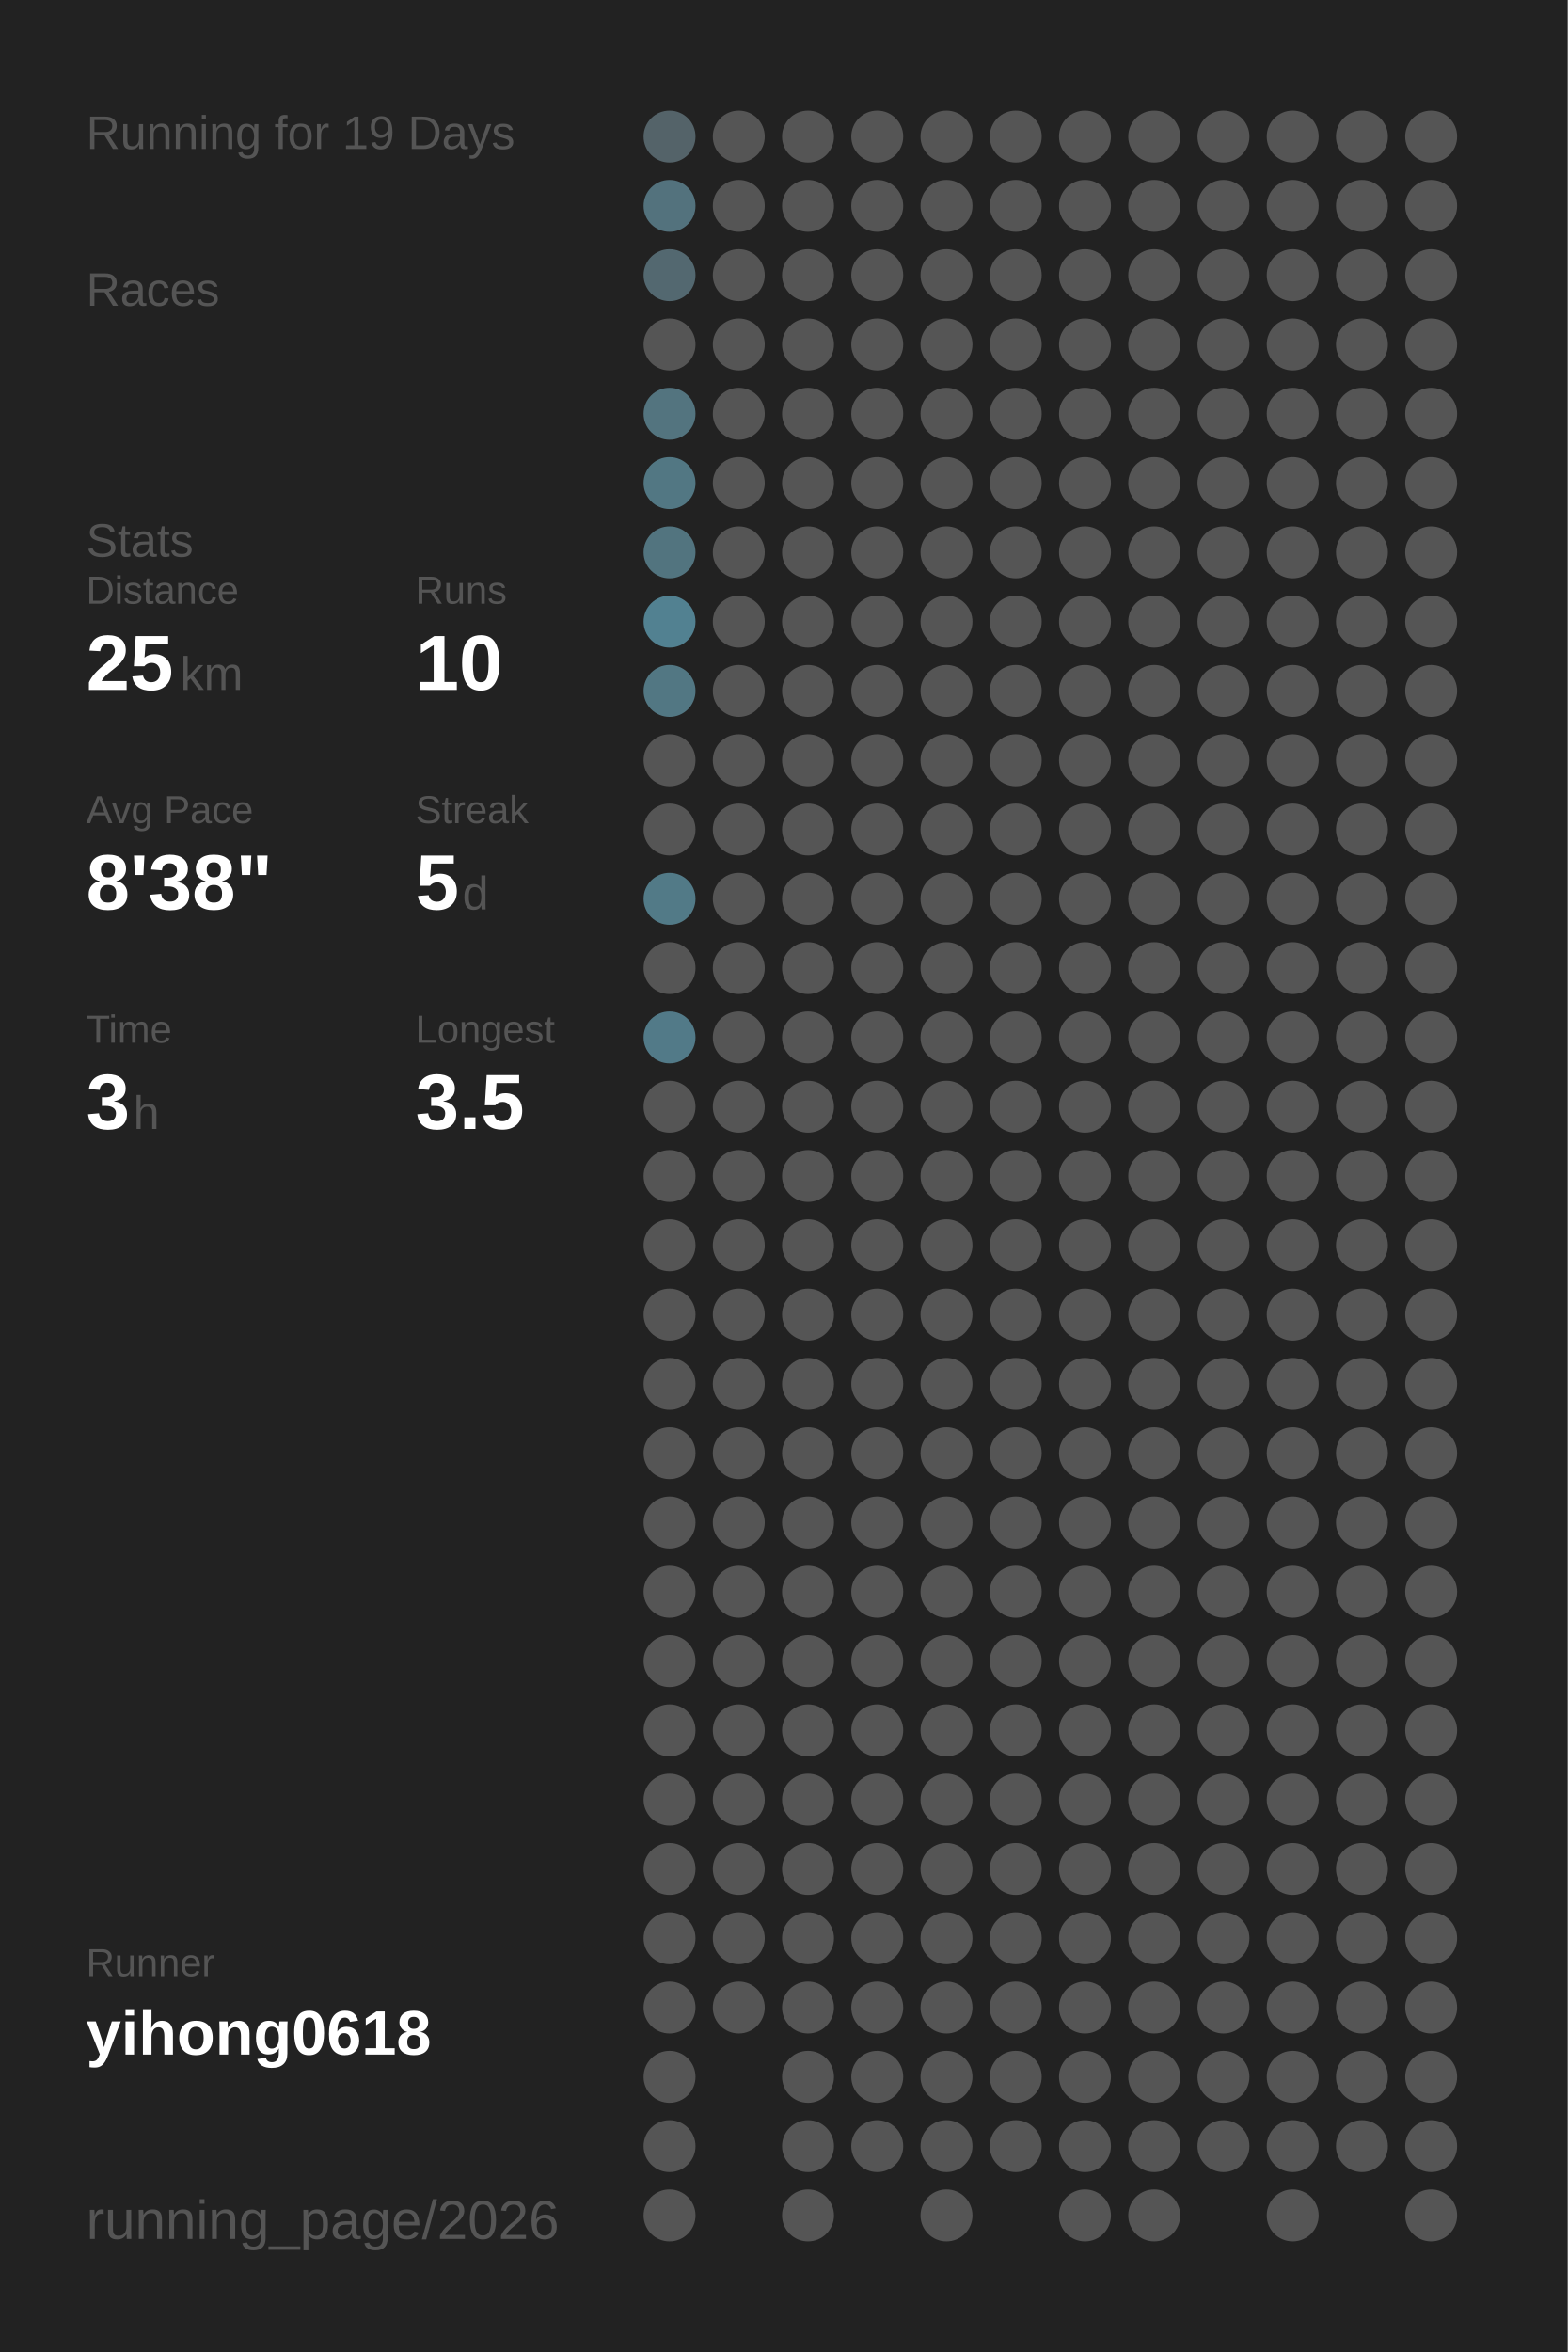
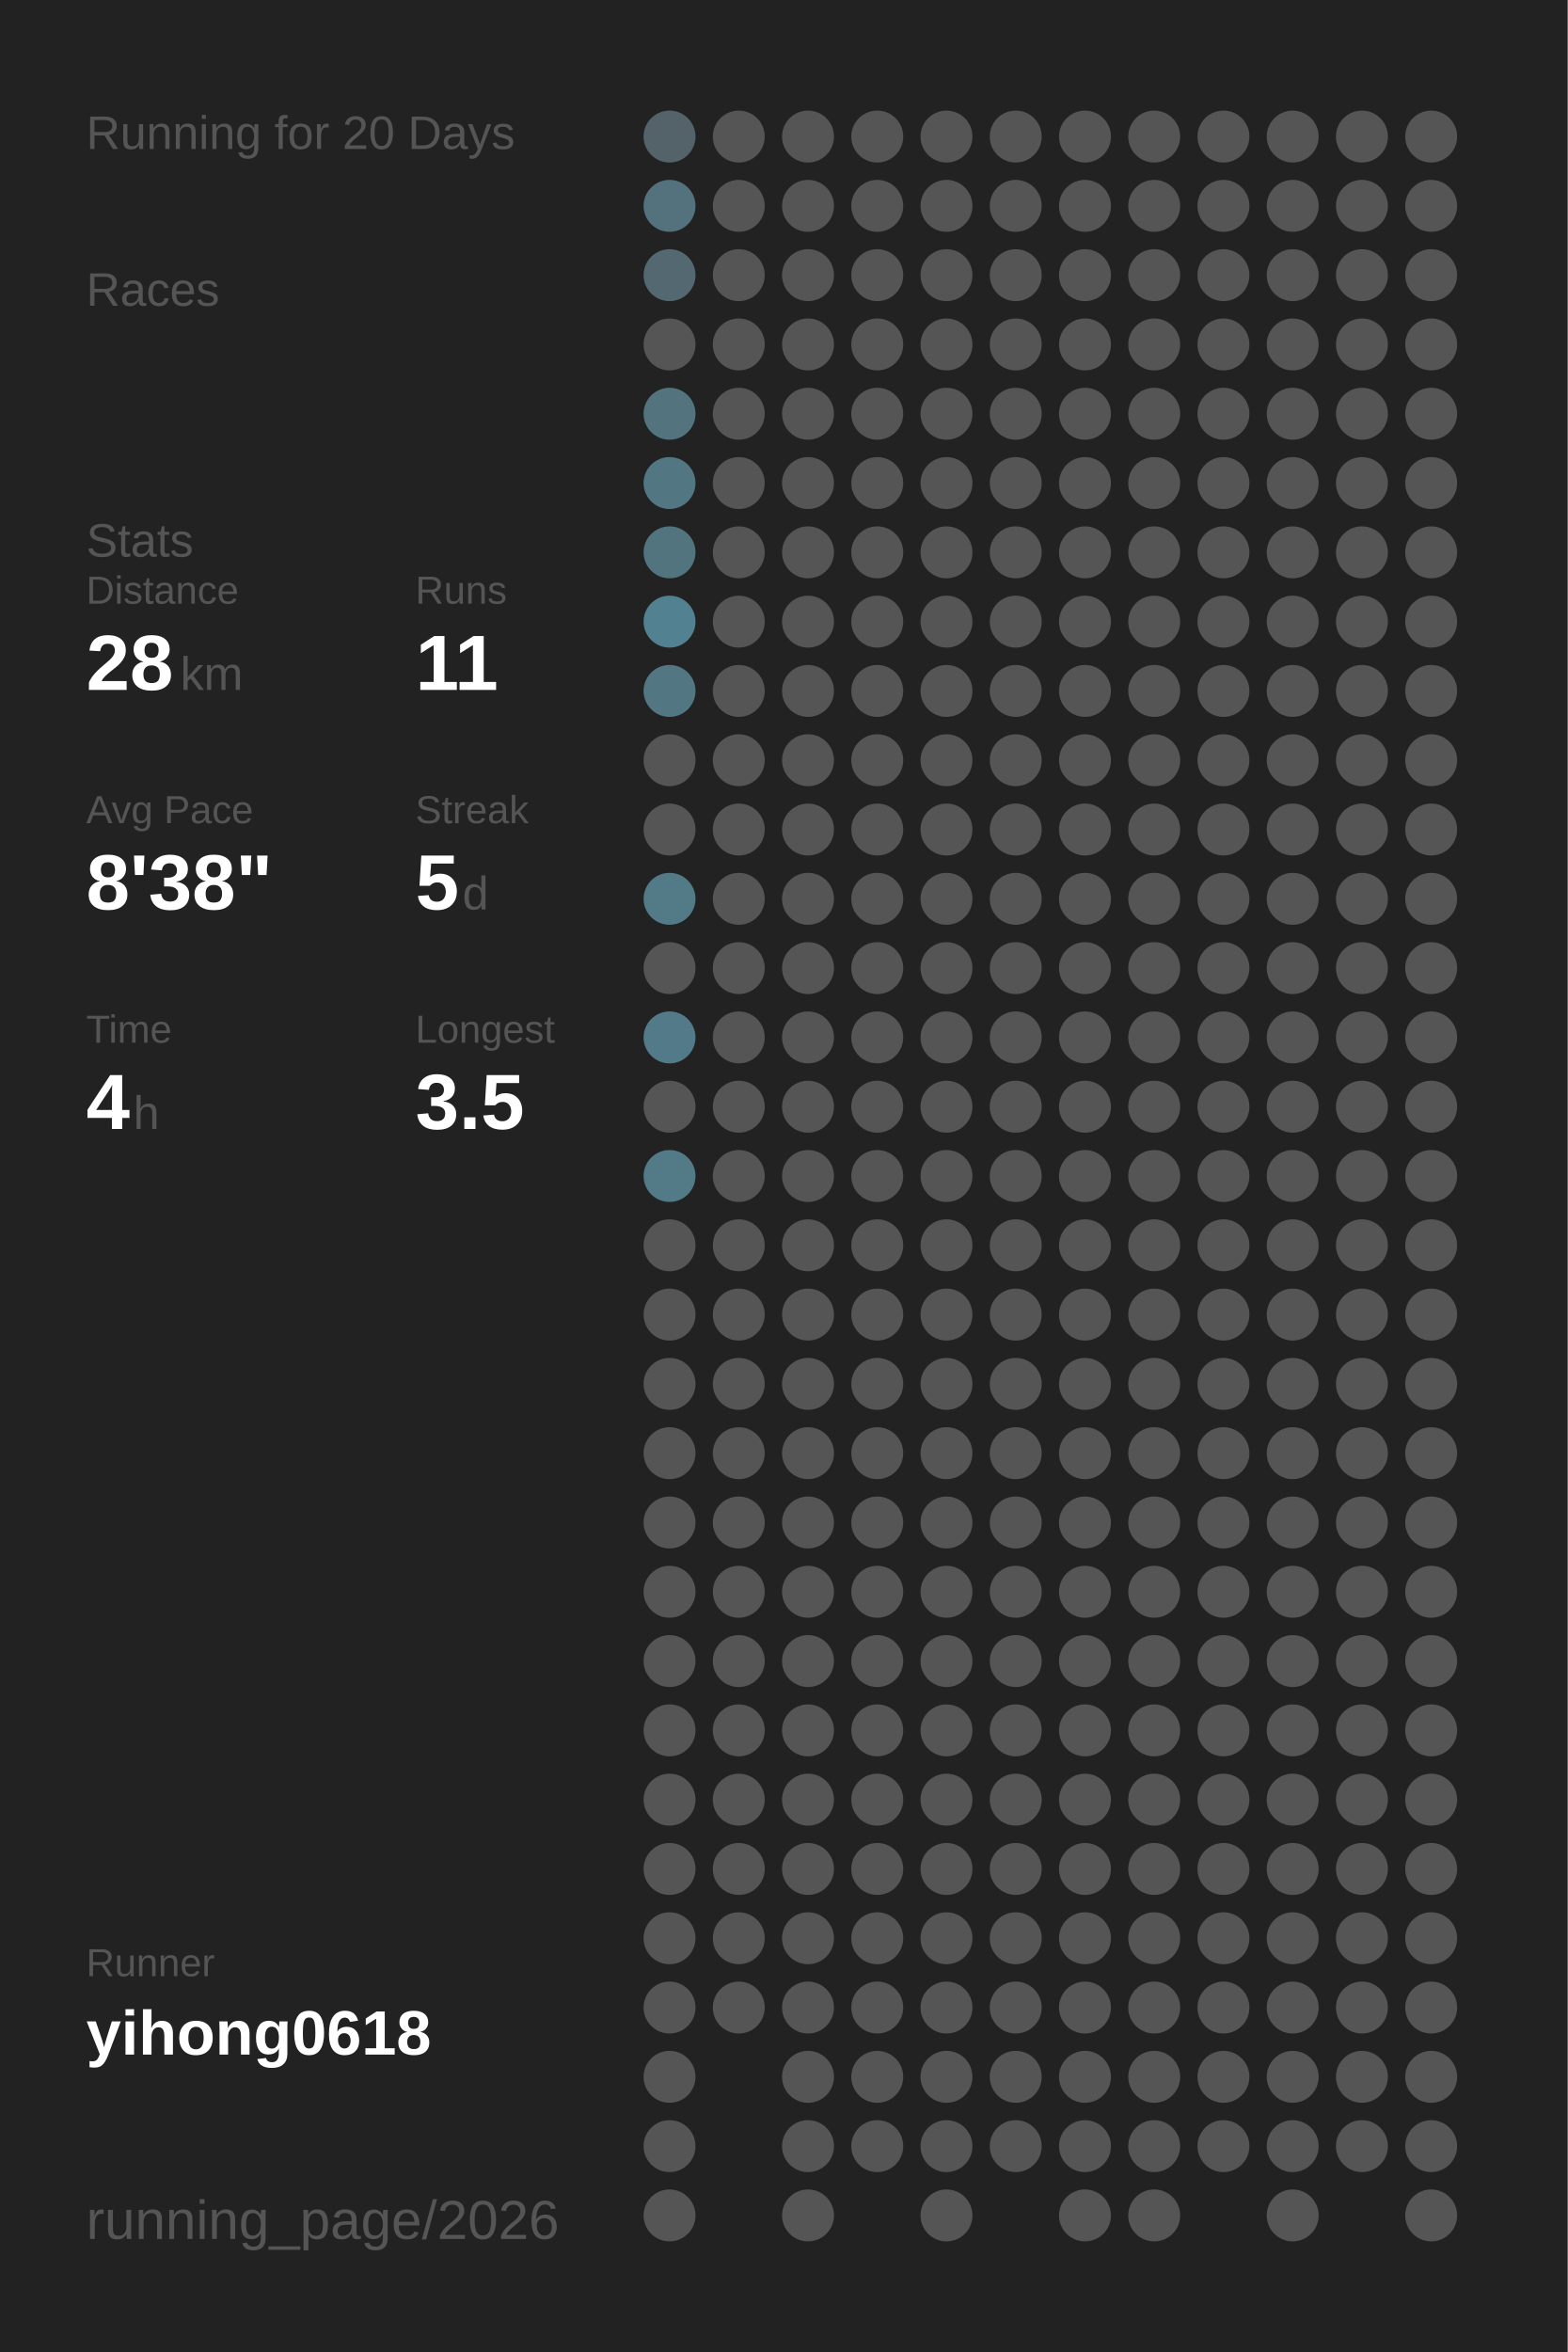
<svg xmlns="http://www.w3.org/2000/svg" baseProfile="full" height="300mm" version="1.1" viewBox="0,0,200,300" width="200mm">
  <defs />
  <rect fill="#222222" height="300" width="200" x="0" y="0" />
-   <text fill="#555555" style="font-size:6px; font-family:Arial;" x="11" y="19">Running for 19 Days</text>
+   <text fill="#555555" style="font-size:6px; font-family:Arial;" x="11" y="19">Running for 20 Days</text>
  <text fill="#555555" style="font-size:6px; font-family:Arial;" x="11" y="39">Races</text>
  <text fill="#555555" style="font-size:6px; font-family:Arial;" x="11" y="71">Stats</text>
  <text fill="#555555" style="font-size:5px; font-family:Arial;" x="11" y="77">Distance</text>
-   <text fill="#FFFFFF" style="font-size:10px; font-family:Arial; font-weight:bold;" x="11" y="88">25</text>
+   <text fill="#FFFFFF" style="font-size:10px; font-family:Arial; font-weight:bold;" x="11" y="88">28</text>
  <text fill="#555555" style="font-size:6px; font-family:Arial;" x="23" y="88">km</text>
  <text fill="#555555" style="font-size:5px; font-family:Arial;" x="53" y="77">Runs</text>
-   <text fill="#FFFFFF" style="font-size:10px; font-family:Arial; font-weight:bold;" x="53" y="88">10</text>
+   <text fill="#FFFFFF" style="font-size:10px; font-family:Arial; font-weight:bold;" x="53" y="88">11</text>
  <text fill="#555555" style="font-size:5px; font-family:Arial;" x="11" y="105">Avg Pace</text>
  <text fill="#FFFFFF" style="font-size:10px; font-family:Arial; font-weight:bold;" x="11" y="116">8'38"</text>
  <text fill="#555555" style="font-size:5px; font-family:Arial;" x="53" y="105">Streak</text>
  <text fill="#FFFFFF" style="font-size:10px; font-family:Arial; font-weight:bold;" x="53" y="116">5</text>
  <text fill="#555555" style="font-size:6px; font-family:Arial;" x="59" y="116">d</text>
  <text fill="#555555" style="font-size:5px; font-family:Arial;" x="11" y="133">Time</text>
-   <text fill="#FFFFFF" style="font-size:10px; font-family:Arial; font-weight:bold;" x="11" y="144">3</text>
+   <text fill="#FFFFFF" style="font-size:10px; font-family:Arial; font-weight:bold;" x="11" y="144">4</text>
  <text fill="#555555" style="font-size:6px; font-family:Arial;" x="17" y="144">h</text>
  <text fill="#555555" style="font-size:5px; font-family:Arial;" x="53" y="133">Longest</text>
  <text fill="#FFFFFF" style="font-size:10px; font-family:Arial; font-weight:bold;" x="53" y="144">3.5</text>
  <text fill="#555555" style="font-size:5px; font-family:Arial;" x="11" y="252.065">Runner</text>
  <text fill="#FFFFFF" style="font-size:8px; font-family:Arial; font-weight:bold;" x="11" y="262.065">yihong0618</text>
  <text fill="#555555" style="font-size:7px; font-family:Arial;" x="11" y="285.581">running_page/2026</text>
  <circle cx="85.417" cy="17.419" fill="#546369" r="3.312" />
  <circle cx="85.417" cy="26.258" fill="#53727d" r="3.312" />
  <circle cx="85.417" cy="35.097" fill="#536870" r="3.312" />
  <circle cx="85.417" cy="43.935" fill="#555555" r="3.312" />
  <circle cx="85.417" cy="52.774" fill="#53747f" r="3.312" />
  <circle cx="85.417" cy="61.613" fill="#527783" r="3.312" />
  <circle cx="85.417" cy="70.452" fill="#52747f" r="3.312" />
  <circle cx="85.417" cy="79.29" fill="#528191" r="3.312" />
  <circle cx="85.417" cy="88.129" fill="#527783" r="3.312" />
  <circle cx="85.417" cy="96.968" fill="#555555" r="3.312" />
  <circle cx="85.417" cy="105.806" fill="#555555" r="3.312" />
  <circle cx="85.417" cy="114.645" fill="#527a87" r="3.312" />
  <circle cx="85.417" cy="123.484" fill="#555555" r="3.312" />
  <circle cx="85.417" cy="132.323" fill="#527a88" r="3.312" />
  <circle cx="85.417" cy="141.161" fill="#555555" r="3.312" />
-   <circle cx="85.417" cy="150" fill="#555555" r="3.312" />
+   <circle cx="85.417" cy="150" fill="#527a87" r="3.312" />
  <circle cx="85.417" cy="158.839" fill="#555555" r="3.312" />
  <circle cx="85.417" cy="167.677" fill="#555555" r="3.312" />
  <circle cx="85.417" cy="176.516" fill="#555555" r="3.312" />
  <circle cx="85.417" cy="185.355" fill="#555555" r="3.312" />
  <circle cx="85.417" cy="194.194" fill="#555555" r="3.312" />
  <circle cx="85.417" cy="203.032" fill="#555555" r="3.312" />
  <circle cx="85.417" cy="211.871" fill="#555555" r="3.312" />
  <circle cx="85.417" cy="220.71" fill="#555555" r="3.312" />
  <circle cx="85.417" cy="229.548" fill="#555555" r="3.312" />
  <circle cx="85.417" cy="238.387" fill="#555555" r="3.312" />
  <circle cx="85.417" cy="247.226" fill="#555555" r="3.312" />
  <circle cx="85.417" cy="256.065" fill="#555555" r="3.312" />
  <circle cx="85.417" cy="264.903" fill="#555555" r="3.312" />
  <circle cx="85.417" cy="273.742" fill="#555555" r="3.312" />
  <circle cx="85.417" cy="282.581" fill="#555555" r="3.312" />
  <circle cx="94.25" cy="17.419" fill="#555555" r="3.312" />
  <circle cx="94.25" cy="26.258" fill="#555555" r="3.312" />
  <circle cx="94.25" cy="35.097" fill="#555555" r="3.312" />
  <circle cx="94.25" cy="43.935" fill="#555555" r="3.312" />
  <circle cx="94.25" cy="52.774" fill="#555555" r="3.312" />
  <circle cx="94.25" cy="61.613" fill="#555555" r="3.312" />
  <circle cx="94.25" cy="70.452" fill="#555555" r="3.312" />
  <circle cx="94.25" cy="79.29" fill="#555555" r="3.312" />
  <circle cx="94.25" cy="88.129" fill="#555555" r="3.312" />
  <circle cx="94.25" cy="96.968" fill="#555555" r="3.312" />
  <circle cx="94.25" cy="105.806" fill="#555555" r="3.312" />
  <circle cx="94.25" cy="114.645" fill="#555555" r="3.312" />
  <circle cx="94.25" cy="123.484" fill="#555555" r="3.312" />
  <circle cx="94.25" cy="132.323" fill="#555555" r="3.312" />
  <circle cx="94.25" cy="141.161" fill="#555555" r="3.312" />
  <circle cx="94.25" cy="150" fill="#555555" r="3.312" />
  <circle cx="94.25" cy="158.839" fill="#555555" r="3.312" />
  <circle cx="94.25" cy="167.677" fill="#555555" r="3.312" />
  <circle cx="94.25" cy="176.516" fill="#555555" r="3.312" />
  <circle cx="94.25" cy="185.355" fill="#555555" r="3.312" />
  <circle cx="94.25" cy="194.194" fill="#555555" r="3.312" />
  <circle cx="94.25" cy="203.032" fill="#555555" r="3.312" />
  <circle cx="94.25" cy="211.871" fill="#555555" r="3.312" />
  <circle cx="94.25" cy="220.71" fill="#555555" r="3.312" />
  <circle cx="94.25" cy="229.548" fill="#555555" r="3.312" />
  <circle cx="94.25" cy="238.387" fill="#555555" r="3.312" />
  <circle cx="94.25" cy="247.226" fill="#555555" r="3.312" />
  <circle cx="94.25" cy="256.065" fill="#555555" r="3.312" />
  <circle cx="103.083" cy="17.419" fill="#555555" r="3.312" />
  <circle cx="103.083" cy="26.258" fill="#555555" r="3.312" />
  <circle cx="103.083" cy="35.097" fill="#555555" r="3.312" />
  <circle cx="103.083" cy="43.935" fill="#555555" r="3.312" />
  <circle cx="103.083" cy="52.774" fill="#555555" r="3.312" />
  <circle cx="103.083" cy="61.613" fill="#555555" r="3.312" />
  <circle cx="103.083" cy="70.452" fill="#555555" r="3.312" />
  <circle cx="103.083" cy="79.29" fill="#555555" r="3.312" />
  <circle cx="103.083" cy="88.129" fill="#555555" r="3.312" />
  <circle cx="103.083" cy="96.968" fill="#555555" r="3.312" />
  <circle cx="103.083" cy="105.806" fill="#555555" r="3.312" />
  <circle cx="103.083" cy="114.645" fill="#555555" r="3.312" />
  <circle cx="103.083" cy="123.484" fill="#555555" r="3.312" />
  <circle cx="103.083" cy="132.323" fill="#555555" r="3.312" />
  <circle cx="103.083" cy="141.161" fill="#555555" r="3.312" />
  <circle cx="103.083" cy="150" fill="#555555" r="3.312" />
  <circle cx="103.083" cy="158.839" fill="#555555" r="3.312" />
  <circle cx="103.083" cy="167.677" fill="#555555" r="3.312" />
  <circle cx="103.083" cy="176.516" fill="#555555" r="3.312" />
  <circle cx="103.083" cy="185.355" fill="#555555" r="3.312" />
  <circle cx="103.083" cy="194.194" fill="#555555" r="3.312" />
  <circle cx="103.083" cy="203.032" fill="#555555" r="3.312" />
  <circle cx="103.083" cy="211.871" fill="#555555" r="3.312" />
  <circle cx="103.083" cy="220.71" fill="#555555" r="3.312" />
  <circle cx="103.083" cy="229.548" fill="#555555" r="3.312" />
  <circle cx="103.083" cy="238.387" fill="#555555" r="3.312" />
  <circle cx="103.083" cy="247.226" fill="#555555" r="3.312" />
  <circle cx="103.083" cy="256.065" fill="#555555" r="3.312" />
  <circle cx="103.083" cy="264.903" fill="#555555" r="3.312" />
  <circle cx="103.083" cy="273.742" fill="#555555" r="3.312" />
  <circle cx="103.083" cy="282.581" fill="#555555" r="3.312" />
  <circle cx="111.917" cy="17.419" fill="#555555" r="3.312" />
  <circle cx="111.917" cy="26.258" fill="#555555" r="3.312" />
  <circle cx="111.917" cy="35.097" fill="#555555" r="3.312" />
  <circle cx="111.917" cy="43.935" fill="#555555" r="3.312" />
  <circle cx="111.917" cy="52.774" fill="#555555" r="3.312" />
  <circle cx="111.917" cy="61.613" fill="#555555" r="3.312" />
  <circle cx="111.917" cy="70.452" fill="#555555" r="3.312" />
  <circle cx="111.917" cy="79.29" fill="#555555" r="3.312" />
  <circle cx="111.917" cy="88.129" fill="#555555" r="3.312" />
  <circle cx="111.917" cy="96.968" fill="#555555" r="3.312" />
  <circle cx="111.917" cy="105.806" fill="#555555" r="3.312" />
  <circle cx="111.917" cy="114.645" fill="#555555" r="3.312" />
  <circle cx="111.917" cy="123.484" fill="#555555" r="3.312" />
  <circle cx="111.917" cy="132.323" fill="#555555" r="3.312" />
  <circle cx="111.917" cy="141.161" fill="#555555" r="3.312" />
  <circle cx="111.917" cy="150" fill="#555555" r="3.312" />
  <circle cx="111.917" cy="158.839" fill="#555555" r="3.312" />
  <circle cx="111.917" cy="167.677" fill="#555555" r="3.312" />
  <circle cx="111.917" cy="176.516" fill="#555555" r="3.312" />
  <circle cx="111.917" cy="185.355" fill="#555555" r="3.312" />
  <circle cx="111.917" cy="194.194" fill="#555555" r="3.312" />
  <circle cx="111.917" cy="203.032" fill="#555555" r="3.312" />
  <circle cx="111.917" cy="211.871" fill="#555555" r="3.312" />
  <circle cx="111.917" cy="220.71" fill="#555555" r="3.312" />
  <circle cx="111.917" cy="229.548" fill="#555555" r="3.312" />
  <circle cx="111.917" cy="238.387" fill="#555555" r="3.312" />
  <circle cx="111.917" cy="247.226" fill="#555555" r="3.312" />
  <circle cx="111.917" cy="256.065" fill="#555555" r="3.312" />
  <circle cx="111.917" cy="264.903" fill="#555555" r="3.312" />
  <circle cx="111.917" cy="273.742" fill="#555555" r="3.312" />
  <circle cx="120.75" cy="17.419" fill="#555555" r="3.312" />
  <circle cx="120.75" cy="26.258" fill="#555555" r="3.312" />
  <circle cx="120.75" cy="35.097" fill="#555555" r="3.312" />
  <circle cx="120.75" cy="43.935" fill="#555555" r="3.312" />
  <circle cx="120.75" cy="52.774" fill="#555555" r="3.312" />
  <circle cx="120.75" cy="61.613" fill="#555555" r="3.312" />
  <circle cx="120.75" cy="70.452" fill="#555555" r="3.312" />
  <circle cx="120.75" cy="79.29" fill="#555555" r="3.312" />
  <circle cx="120.75" cy="88.129" fill="#555555" r="3.312" />
  <circle cx="120.75" cy="96.968" fill="#555555" r="3.312" />
  <circle cx="120.75" cy="105.806" fill="#555555" r="3.312" />
  <circle cx="120.75" cy="114.645" fill="#555555" r="3.312" />
  <circle cx="120.75" cy="123.484" fill="#555555" r="3.312" />
  <circle cx="120.75" cy="132.323" fill="#555555" r="3.312" />
  <circle cx="120.75" cy="141.161" fill="#555555" r="3.312" />
  <circle cx="120.75" cy="150" fill="#555555" r="3.312" />
  <circle cx="120.75" cy="158.839" fill="#555555" r="3.312" />
  <circle cx="120.75" cy="167.677" fill="#555555" r="3.312" />
  <circle cx="120.75" cy="176.516" fill="#555555" r="3.312" />
  <circle cx="120.75" cy="185.355" fill="#555555" r="3.312" />
  <circle cx="120.75" cy="194.194" fill="#555555" r="3.312" />
  <circle cx="120.75" cy="203.032" fill="#555555" r="3.312" />
  <circle cx="120.75" cy="211.871" fill="#555555" r="3.312" />
  <circle cx="120.75" cy="220.71" fill="#555555" r="3.312" />
  <circle cx="120.75" cy="229.548" fill="#555555" r="3.312" />
  <circle cx="120.75" cy="238.387" fill="#555555" r="3.312" />
  <circle cx="120.75" cy="247.226" fill="#555555" r="3.312" />
  <circle cx="120.75" cy="256.065" fill="#555555" r="3.312" />
  <circle cx="120.75" cy="264.903" fill="#555555" r="3.312" />
  <circle cx="120.75" cy="273.742" fill="#555555" r="3.312" />
  <circle cx="120.75" cy="282.581" fill="#555555" r="3.312" />
  <circle cx="129.583" cy="17.419" fill="#555555" r="3.312" />
  <circle cx="129.583" cy="26.258" fill="#555555" r="3.312" />
  <circle cx="129.583" cy="35.097" fill="#555555" r="3.312" />
  <circle cx="129.583" cy="43.935" fill="#555555" r="3.312" />
  <circle cx="129.583" cy="52.774" fill="#555555" r="3.312" />
  <circle cx="129.583" cy="61.613" fill="#555555" r="3.312" />
  <circle cx="129.583" cy="70.452" fill="#555555" r="3.312" />
  <circle cx="129.583" cy="79.29" fill="#555555" r="3.312" />
  <circle cx="129.583" cy="88.129" fill="#555555" r="3.312" />
  <circle cx="129.583" cy="96.968" fill="#555555" r="3.312" />
  <circle cx="129.583" cy="105.806" fill="#555555" r="3.312" />
  <circle cx="129.583" cy="114.645" fill="#555555" r="3.312" />
  <circle cx="129.583" cy="123.484" fill="#555555" r="3.312" />
  <circle cx="129.583" cy="132.323" fill="#555555" r="3.312" />
  <circle cx="129.583" cy="141.161" fill="#555555" r="3.312" />
  <circle cx="129.583" cy="150" fill="#555555" r="3.312" />
  <circle cx="129.583" cy="158.839" fill="#555555" r="3.312" />
  <circle cx="129.583" cy="167.677" fill="#555555" r="3.312" />
  <circle cx="129.583" cy="176.516" fill="#555555" r="3.312" />
  <circle cx="129.583" cy="185.355" fill="#555555" r="3.312" />
  <circle cx="129.583" cy="194.194" fill="#555555" r="3.312" />
  <circle cx="129.583" cy="203.032" fill="#555555" r="3.312" />
  <circle cx="129.583" cy="211.871" fill="#555555" r="3.312" />
  <circle cx="129.583" cy="220.71" fill="#555555" r="3.312" />
  <circle cx="129.583" cy="229.548" fill="#555555" r="3.312" />
  <circle cx="129.583" cy="238.387" fill="#555555" r="3.312" />
  <circle cx="129.583" cy="247.226" fill="#555555" r="3.312" />
  <circle cx="129.583" cy="256.065" fill="#555555" r="3.312" />
  <circle cx="129.583" cy="264.903" fill="#555555" r="3.312" />
  <circle cx="129.583" cy="273.742" fill="#555555" r="3.312" />
  <circle cx="138.417" cy="17.419" fill="#555555" r="3.312" />
  <circle cx="138.417" cy="26.258" fill="#555555" r="3.312" />
  <circle cx="138.417" cy="35.097" fill="#555555" r="3.312" />
  <circle cx="138.417" cy="43.935" fill="#555555" r="3.312" />
  <circle cx="138.417" cy="52.774" fill="#555555" r="3.312" />
  <circle cx="138.417" cy="61.613" fill="#555555" r="3.312" />
  <circle cx="138.417" cy="70.452" fill="#555555" r="3.312" />
  <circle cx="138.417" cy="79.29" fill="#555555" r="3.312" />
  <circle cx="138.417" cy="88.129" fill="#555555" r="3.312" />
  <circle cx="138.417" cy="96.968" fill="#555555" r="3.312" />
  <circle cx="138.417" cy="105.806" fill="#555555" r="3.312" />
  <circle cx="138.417" cy="114.645" fill="#555555" r="3.312" />
  <circle cx="138.417" cy="123.484" fill="#555555" r="3.312" />
  <circle cx="138.417" cy="132.323" fill="#555555" r="3.312" />
  <circle cx="138.417" cy="141.161" fill="#555555" r="3.312" />
  <circle cx="138.417" cy="150" fill="#555555" r="3.312" />
  <circle cx="138.417" cy="158.839" fill="#555555" r="3.312" />
  <circle cx="138.417" cy="167.677" fill="#555555" r="3.312" />
  <circle cx="138.417" cy="176.516" fill="#555555" r="3.312" />
  <circle cx="138.417" cy="185.355" fill="#555555" r="3.312" />
  <circle cx="138.417" cy="194.194" fill="#555555" r="3.312" />
  <circle cx="138.417" cy="203.032" fill="#555555" r="3.312" />
  <circle cx="138.417" cy="211.871" fill="#555555" r="3.312" />
  <circle cx="138.417" cy="220.71" fill="#555555" r="3.312" />
  <circle cx="138.417" cy="229.548" fill="#555555" r="3.312" />
  <circle cx="138.417" cy="238.387" fill="#555555" r="3.312" />
  <circle cx="138.417" cy="247.226" fill="#555555" r="3.312" />
  <circle cx="138.417" cy="256.065" fill="#555555" r="3.312" />
  <circle cx="138.417" cy="264.903" fill="#555555" r="3.312" />
  <circle cx="138.417" cy="273.742" fill="#555555" r="3.312" />
  <circle cx="138.417" cy="282.581" fill="#555555" r="3.312" />
  <circle cx="147.25" cy="17.419" fill="#555555" r="3.312" />
  <circle cx="147.25" cy="26.258" fill="#555555" r="3.312" />
  <circle cx="147.25" cy="35.097" fill="#555555" r="3.312" />
  <circle cx="147.25" cy="43.935" fill="#555555" r="3.312" />
  <circle cx="147.25" cy="52.774" fill="#555555" r="3.312" />
  <circle cx="147.25" cy="61.613" fill="#555555" r="3.312" />
  <circle cx="147.25" cy="70.452" fill="#555555" r="3.312" />
  <circle cx="147.25" cy="79.29" fill="#555555" r="3.312" />
  <circle cx="147.25" cy="88.129" fill="#555555" r="3.312" />
  <circle cx="147.25" cy="96.968" fill="#555555" r="3.312" />
  <circle cx="147.25" cy="105.806" fill="#555555" r="3.312" />
  <circle cx="147.25" cy="114.645" fill="#555555" r="3.312" />
  <circle cx="147.25" cy="123.484" fill="#555555" r="3.312" />
  <circle cx="147.25" cy="132.323" fill="#555555" r="3.312" />
  <circle cx="147.25" cy="141.161" fill="#555555" r="3.312" />
  <circle cx="147.25" cy="150" fill="#555555" r="3.312" />
  <circle cx="147.25" cy="158.839" fill="#555555" r="3.312" />
  <circle cx="147.25" cy="167.677" fill="#555555" r="3.312" />
  <circle cx="147.25" cy="176.516" fill="#555555" r="3.312" />
  <circle cx="147.25" cy="185.355" fill="#555555" r="3.312" />
  <circle cx="147.25" cy="194.194" fill="#555555" r="3.312" />
  <circle cx="147.25" cy="203.032" fill="#555555" r="3.312" />
  <circle cx="147.25" cy="211.871" fill="#555555" r="3.312" />
  <circle cx="147.25" cy="220.71" fill="#555555" r="3.312" />
  <circle cx="147.25" cy="229.548" fill="#555555" r="3.312" />
  <circle cx="147.25" cy="238.387" fill="#555555" r="3.312" />
  <circle cx="147.25" cy="247.226" fill="#555555" r="3.312" />
  <circle cx="147.25" cy="256.065" fill="#555555" r="3.312" />
  <circle cx="147.25" cy="264.903" fill="#555555" r="3.312" />
  <circle cx="147.25" cy="273.742" fill="#555555" r="3.312" />
  <circle cx="147.25" cy="282.581" fill="#555555" r="3.312" />
  <circle cx="156.083" cy="17.419" fill="#555555" r="3.312" />
  <circle cx="156.083" cy="26.258" fill="#555555" r="3.312" />
  <circle cx="156.083" cy="35.097" fill="#555555" r="3.312" />
  <circle cx="156.083" cy="43.935" fill="#555555" r="3.312" />
  <circle cx="156.083" cy="52.774" fill="#555555" r="3.312" />
  <circle cx="156.083" cy="61.613" fill="#555555" r="3.312" />
  <circle cx="156.083" cy="70.452" fill="#555555" r="3.312" />
  <circle cx="156.083" cy="79.29" fill="#555555" r="3.312" />
  <circle cx="156.083" cy="88.129" fill="#555555" r="3.312" />
  <circle cx="156.083" cy="96.968" fill="#555555" r="3.312" />
  <circle cx="156.083" cy="105.806" fill="#555555" r="3.312" />
  <circle cx="156.083" cy="114.645" fill="#555555" r="3.312" />
  <circle cx="156.083" cy="123.484" fill="#555555" r="3.312" />
  <circle cx="156.083" cy="132.323" fill="#555555" r="3.312" />
  <circle cx="156.083" cy="141.161" fill="#555555" r="3.312" />
  <circle cx="156.083" cy="150" fill="#555555" r="3.312" />
  <circle cx="156.083" cy="158.839" fill="#555555" r="3.312" />
  <circle cx="156.083" cy="167.677" fill="#555555" r="3.312" />
  <circle cx="156.083" cy="176.516" fill="#555555" r="3.312" />
  <circle cx="156.083" cy="185.355" fill="#555555" r="3.312" />
  <circle cx="156.083" cy="194.194" fill="#555555" r="3.312" />
  <circle cx="156.083" cy="203.032" fill="#555555" r="3.312" />
  <circle cx="156.083" cy="211.871" fill="#555555" r="3.312" />
  <circle cx="156.083" cy="220.71" fill="#555555" r="3.312" />
  <circle cx="156.083" cy="229.548" fill="#555555" r="3.312" />
  <circle cx="156.083" cy="238.387" fill="#555555" r="3.312" />
  <circle cx="156.083" cy="247.226" fill="#555555" r="3.312" />
  <circle cx="156.083" cy="256.065" fill="#555555" r="3.312" />
  <circle cx="156.083" cy="264.903" fill="#555555" r="3.312" />
  <circle cx="156.083" cy="273.742" fill="#555555" r="3.312" />
  <circle cx="164.917" cy="17.419" fill="#555555" r="3.312" />
  <circle cx="164.917" cy="26.258" fill="#555555" r="3.312" />
  <circle cx="164.917" cy="35.097" fill="#555555" r="3.312" />
  <circle cx="164.917" cy="43.935" fill="#555555" r="3.312" />
  <circle cx="164.917" cy="52.774" fill="#555555" r="3.312" />
  <circle cx="164.917" cy="61.613" fill="#555555" r="3.312" />
  <circle cx="164.917" cy="70.452" fill="#555555" r="3.312" />
  <circle cx="164.917" cy="79.29" fill="#555555" r="3.312" />
  <circle cx="164.917" cy="88.129" fill="#555555" r="3.312" />
  <circle cx="164.917" cy="96.968" fill="#555555" r="3.312" />
  <circle cx="164.917" cy="105.806" fill="#555555" r="3.312" />
  <circle cx="164.917" cy="114.645" fill="#555555" r="3.312" />
  <circle cx="164.917" cy="123.484" fill="#555555" r="3.312" />
  <circle cx="164.917" cy="132.323" fill="#555555" r="3.312" />
  <circle cx="164.917" cy="141.161" fill="#555555" r="3.312" />
  <circle cx="164.917" cy="150" fill="#555555" r="3.312" />
  <circle cx="164.917" cy="158.839" fill="#555555" r="3.312" />
  <circle cx="164.917" cy="167.677" fill="#555555" r="3.312" />
  <circle cx="164.917" cy="176.516" fill="#555555" r="3.312" />
  <circle cx="164.917" cy="185.355" fill="#555555" r="3.312" />
  <circle cx="164.917" cy="194.194" fill="#555555" r="3.312" />
  <circle cx="164.917" cy="203.032" fill="#555555" r="3.312" />
  <circle cx="164.917" cy="211.871" fill="#555555" r="3.312" />
  <circle cx="164.917" cy="220.71" fill="#555555" r="3.312" />
  <circle cx="164.917" cy="229.548" fill="#555555" r="3.312" />
  <circle cx="164.917" cy="238.387" fill="#555555" r="3.312" />
  <circle cx="164.917" cy="247.226" fill="#555555" r="3.312" />
  <circle cx="164.917" cy="256.065" fill="#555555" r="3.312" />
  <circle cx="164.917" cy="264.903" fill="#555555" r="3.312" />
  <circle cx="164.917" cy="273.742" fill="#555555" r="3.312" />
  <circle cx="164.917" cy="282.581" fill="#555555" r="3.312" />
  <circle cx="173.75" cy="17.419" fill="#555555" r="3.312" />
  <circle cx="173.75" cy="26.258" fill="#555555" r="3.312" />
  <circle cx="173.75" cy="35.097" fill="#555555" r="3.312" />
  <circle cx="173.75" cy="43.935" fill="#555555" r="3.312" />
  <circle cx="173.75" cy="52.774" fill="#555555" r="3.312" />
  <circle cx="173.75" cy="61.613" fill="#555555" r="3.312" />
  <circle cx="173.75" cy="70.452" fill="#555555" r="3.312" />
  <circle cx="173.75" cy="79.29" fill="#555555" r="3.312" />
  <circle cx="173.75" cy="88.129" fill="#555555" r="3.312" />
  <circle cx="173.75" cy="96.968" fill="#555555" r="3.312" />
  <circle cx="173.75" cy="105.806" fill="#555555" r="3.312" />
  <circle cx="173.75" cy="114.645" fill="#555555" r="3.312" />
  <circle cx="173.75" cy="123.484" fill="#555555" r="3.312" />
  <circle cx="173.75" cy="132.323" fill="#555555" r="3.312" />
  <circle cx="173.75" cy="141.161" fill="#555555" r="3.312" />
  <circle cx="173.75" cy="150" fill="#555555" r="3.312" />
  <circle cx="173.75" cy="158.839" fill="#555555" r="3.312" />
  <circle cx="173.75" cy="167.677" fill="#555555" r="3.312" />
  <circle cx="173.75" cy="176.516" fill="#555555" r="3.312" />
  <circle cx="173.75" cy="185.355" fill="#555555" r="3.312" />
  <circle cx="173.75" cy="194.194" fill="#555555" r="3.312" />
  <circle cx="173.75" cy="203.032" fill="#555555" r="3.312" />
  <circle cx="173.75" cy="211.871" fill="#555555" r="3.312" />
  <circle cx="173.75" cy="220.71" fill="#555555" r="3.312" />
  <circle cx="173.75" cy="229.548" fill="#555555" r="3.312" />
  <circle cx="173.75" cy="238.387" fill="#555555" r="3.312" />
  <circle cx="173.75" cy="247.226" fill="#555555" r="3.312" />
  <circle cx="173.75" cy="256.065" fill="#555555" r="3.312" />
  <circle cx="173.75" cy="264.903" fill="#555555" r="3.312" />
  <circle cx="173.75" cy="273.742" fill="#555555" r="3.312" />
  <circle cx="182.583" cy="17.419" fill="#555555" r="3.312" />
  <circle cx="182.583" cy="26.258" fill="#555555" r="3.312" />
  <circle cx="182.583" cy="35.097" fill="#555555" r="3.312" />
  <circle cx="182.583" cy="43.935" fill="#555555" r="3.312" />
  <circle cx="182.583" cy="52.774" fill="#555555" r="3.312" />
  <circle cx="182.583" cy="61.613" fill="#555555" r="3.312" />
  <circle cx="182.583" cy="70.452" fill="#555555" r="3.312" />
  <circle cx="182.583" cy="79.29" fill="#555555" r="3.312" />
  <circle cx="182.583" cy="88.129" fill="#555555" r="3.312" />
  <circle cx="182.583" cy="96.968" fill="#555555" r="3.312" />
  <circle cx="182.583" cy="105.806" fill="#555555" r="3.312" />
  <circle cx="182.583" cy="114.645" fill="#555555" r="3.312" />
  <circle cx="182.583" cy="123.484" fill="#555555" r="3.312" />
  <circle cx="182.583" cy="132.323" fill="#555555" r="3.312" />
  <circle cx="182.583" cy="141.161" fill="#555555" r="3.312" />
  <circle cx="182.583" cy="150" fill="#555555" r="3.312" />
  <circle cx="182.583" cy="158.839" fill="#555555" r="3.312" />
  <circle cx="182.583" cy="167.677" fill="#555555" r="3.312" />
  <circle cx="182.583" cy="176.516" fill="#555555" r="3.312" />
  <circle cx="182.583" cy="185.355" fill="#555555" r="3.312" />
  <circle cx="182.583" cy="194.194" fill="#555555" r="3.312" />
  <circle cx="182.583" cy="203.032" fill="#555555" r="3.312" />
  <circle cx="182.583" cy="211.871" fill="#555555" r="3.312" />
  <circle cx="182.583" cy="220.71" fill="#555555" r="3.312" />
  <circle cx="182.583" cy="229.548" fill="#555555" r="3.312" />
  <circle cx="182.583" cy="238.387" fill="#555555" r="3.312" />
  <circle cx="182.583" cy="247.226" fill="#555555" r="3.312" />
  <circle cx="182.583" cy="256.065" fill="#555555" r="3.312" />
  <circle cx="182.583" cy="264.903" fill="#555555" r="3.312" />
  <circle cx="182.583" cy="273.742" fill="#555555" r="3.312" />
  <circle cx="182.583" cy="282.581" fill="#555555" r="3.312" />
</svg>
